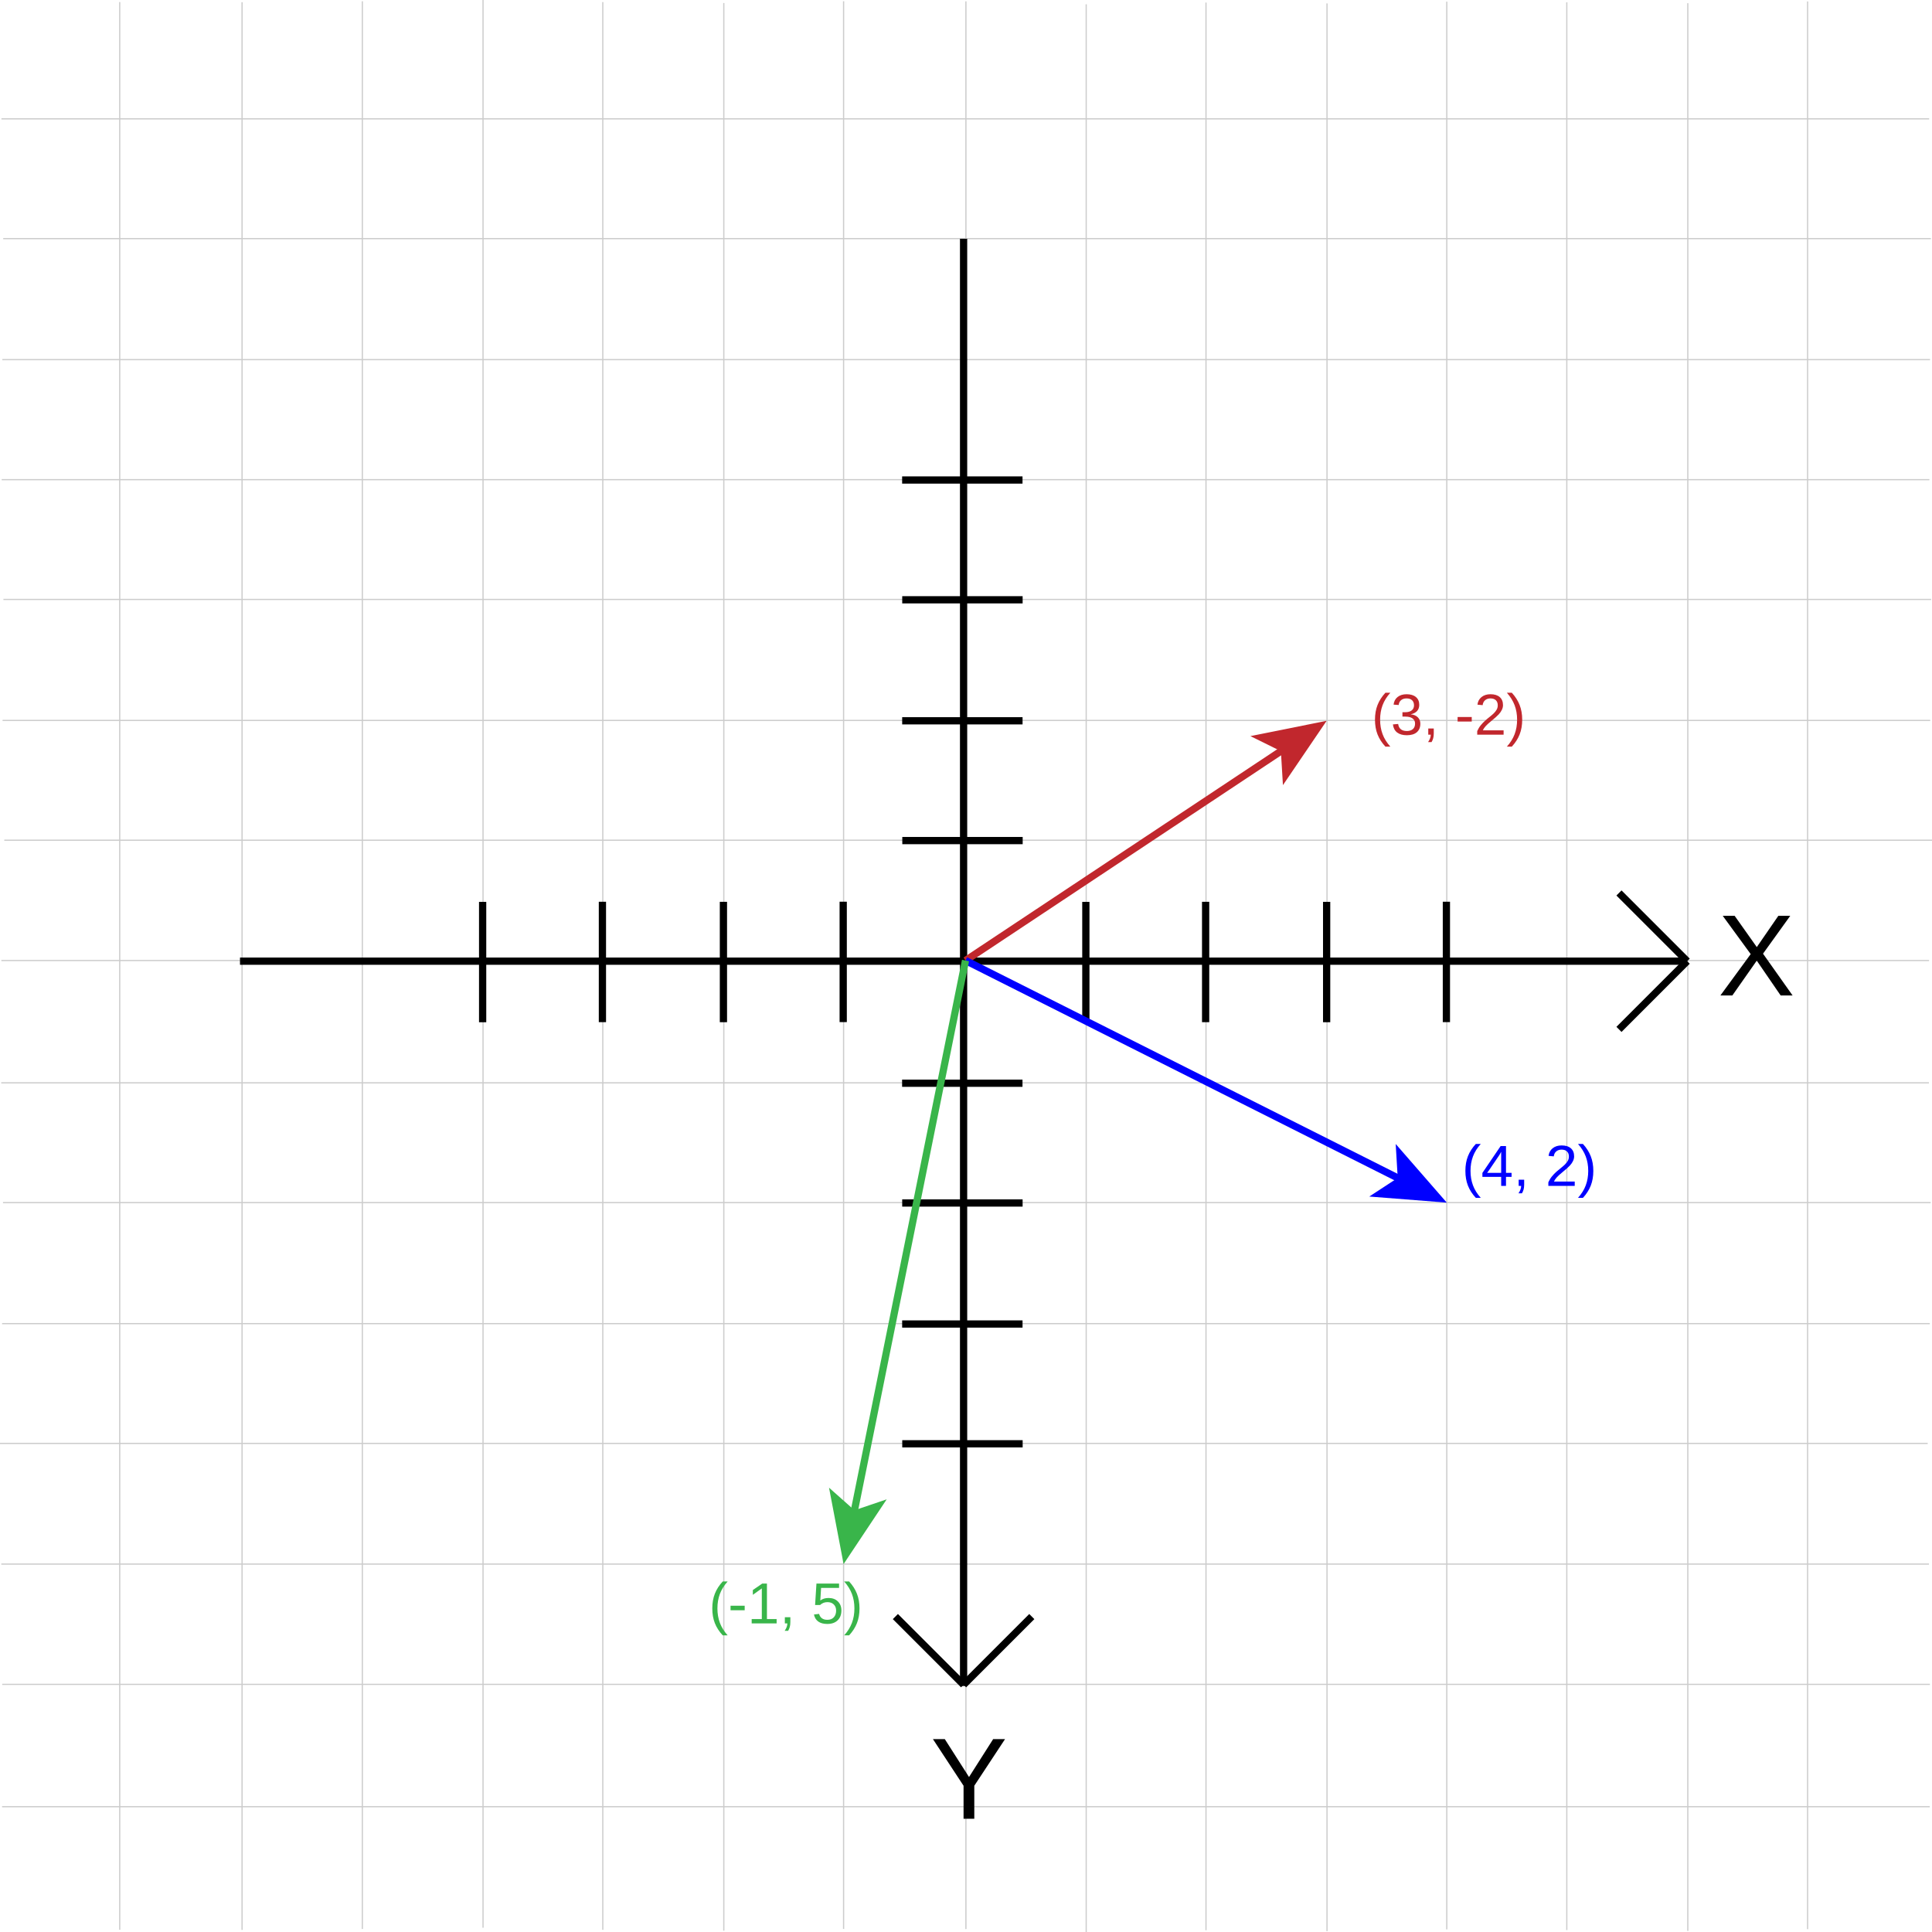
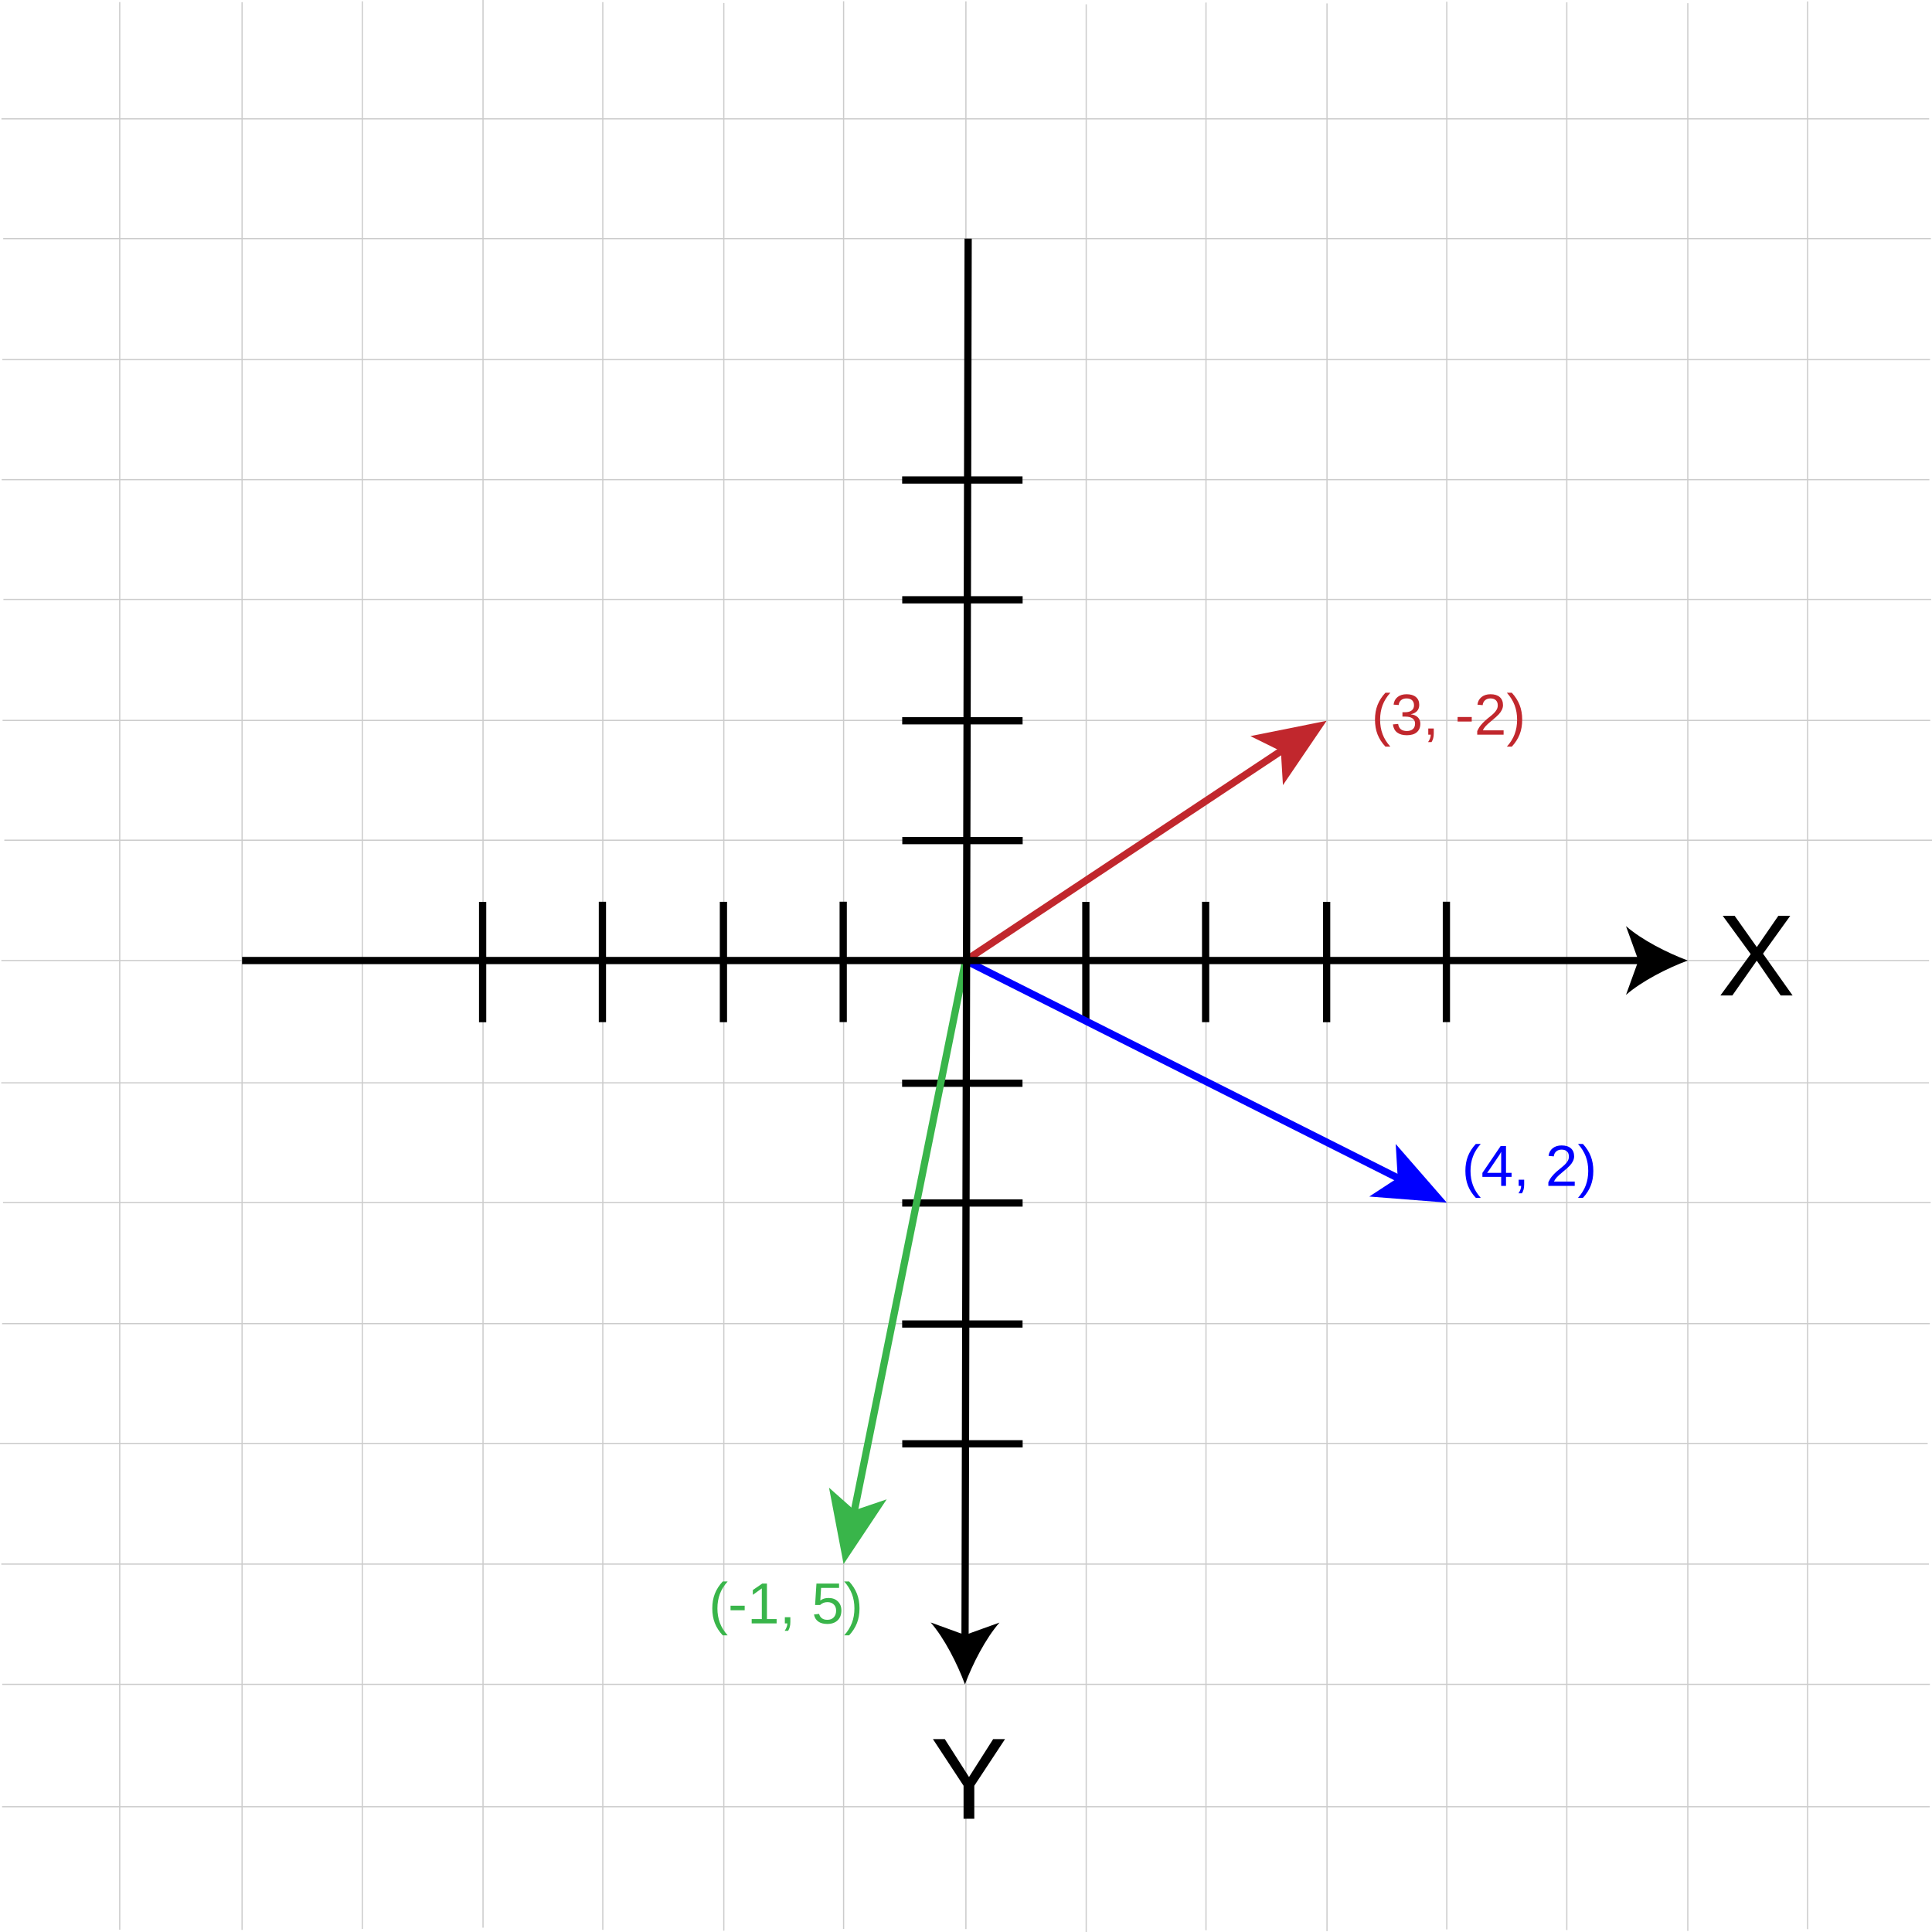
<svg xmlns="http://www.w3.org/2000/svg" id="Layer_1" data-name="Layer 1" viewBox="0 0 801 801">
  <defs>
    <style>.cls-1,.cls-10,.cls-12,.cls-2,.cls-8{fill:none;stroke-miterlimit:10;}.cls-1{stroke:#ccc;stroke-width:0.5px;}.cls-2{stroke:#000;}.cls-10,.cls-12,.cls-2,.cls-8{stroke-width:3px;}.cls-3,.cls-4,.cls-5,.cls-6,.cls-7{isolation:isolate;font-family:ArialMT, Arial;}.cls-3,.cls-4{font-size:48px;}.cls-4{letter-spacing:-0.04em;}.cls-5,.cls-6,.cls-7{font-size:24px;}.cls-5,.cls-9{fill:#c1272d;}.cls-11,.cls-6{fill:blue;}.cls-13,.cls-7{fill:#39b54a;}.cls-8{stroke:#c1272d;}.cls-10{stroke:blue;}.cls-12{stroke:#39b54a;}</style>
  </defs>
  <g id="Grid">
    <line class="cls-1" x1="349.75" y1="799.73" x2="349.75" y2="0.51" />
    <line class="cls-1" x1="300.09" y1="800.46" x2="300.09" y2="1.24" />
    <line class="cls-1" x1="249.92" y1="800.09" x2="249.92" y2="0.87" />
    <line class="cls-1" x1="200.26" y1="799.22" x2="200.26" />
    <line class="cls-1" x1="599.83" y1="799.91" x2="599.83" y2="0.69" />
    <line class="cls-1" x1="550.17" y1="800.64" x2="550.17" y2="1.42" />
    <line class="cls-1" x1="500" y1="800.27" x2="500" y2="1.06" />
    <line class="cls-1" x1="450.34" y1="801" x2="450.34" y2="1.78" />
    <line class="cls-1" x1="400.46" y1="799.78" x2="400.46" y2="0.56" />
    <line class="cls-1" x1="49.64" y1="800.07" x2="49.64" y2="0.86" />
    <line class="cls-1" x1="150.23" y1="799.74" x2="150.23" y2="0.53" />
    <line class="cls-1" x1="100.36" y1="800.13" x2="100.36" y2="0.91" />
    <line class="cls-1" x1="749.42" y1="799.82" x2="749.42" y2="0.6" />
    <line class="cls-1" x1="699.76" y1="800.55" x2="699.76" y2="1.33" />
    <line class="cls-1" x1="649.59" y1="800.18" x2="649.59" y2="0.97" />
    <line class="cls-1" x1="799.73" y1="448.94" x2="0.51" y2="448.94" />
    <line class="cls-1" x1="800.46" y1="498.6" x2="1.24" y2="498.6" />
    <line class="cls-1" x1="800.09" y1="548.77" x2="0.87" y2="548.77" />
    <line class="cls-1" x1="799.22" y1="598.43" y2="598.43" />
    <line class="cls-1" x1="799.91" y1="198.86" x2="0.69" y2="198.86" />
    <line class="cls-1" x1="800.64" y1="248.52" x2="1.42" y2="248.52" />
    <line class="cls-1" x1="800.27" y1="298.69" x2="1.06" y2="298.69" />
    <line class="cls-1" x1="801" y1="348.35" x2="1.78" y2="348.35" />
    <line class="cls-1" x1="799.78" y1="398.23" x2="0.56" y2="398.23" />
    <line class="cls-1" x1="800.07" y1="749.05" x2="0.86" y2="749.05" />
    <line class="cls-1" x1="799.74" y1="648.46" x2="0.53" y2="648.46" />
    <line class="cls-1" x1="800.13" y1="698.33" x2="0.91" y2="698.33" />
    <line class="cls-1" x1="799.82" y1="49.27" x2="0.6" y2="49.27" />
    <line class="cls-1" x1="800.55" y1="98.93" x2="1.33" y2="98.93" />
    <line class="cls-1" x1="800.18" y1="149.1" x2="0.97" y2="149.1" />
  </g>
  <g id="Coordinates">
-     <line class="cls-2" x1="99.5" y1="398.5" x2="699.5" y2="398.5" />
-     <line class="cls-2" x1="399.5" y1="99" x2="399.5" y2="699" />
    <line class="cls-2" x1="374.09" y1="348.5" x2="424" y2="348.5" />
    <line class="cls-2" x1="374.04" y1="298.84" x2="423.95" y2="298.84" />
    <line class="cls-2" x1="374.06" y1="248.67" x2="423.98" y2="248.67" />
    <line class="cls-2" x1="374.02" y1="199.01" x2="423.93" y2="199.01" />
    <line class="cls-2" x1="374.07" y1="598.59" x2="423.99" y2="598.59" />
    <line class="cls-2" x1="374.03" y1="548.93" x2="423.94" y2="548.93" />
    <line class="cls-2" x1="374.05" y1="498.76" x2="423.97" y2="498.76" />
    <line class="cls-2" x1="374.01" y1="449.1" x2="423.92" y2="449.1" />
    <line class="cls-2" x1="349.59" y1="423.76" x2="349.59" y2="373.84" />
    <line class="cls-2" x1="299.93" y1="423.8" x2="299.93" y2="373.89" />
    <line class="cls-2" x1="249.76" y1="423.78" x2="249.76" y2="373.86" />
    <line class="cls-2" x1="200.1" y1="423.82" x2="200.1" y2="373.91" />
    <line class="cls-2" x1="599.67" y1="423.77" x2="599.67" y2="373.85" />
    <line class="cls-2" x1="550.02" y1="423.81" x2="550.02" y2="373.9" />
    <line class="cls-2" x1="499.85" y1="423.79" x2="499.85" y2="373.88" />
    <line class="cls-2" x1="450.19" y1="423.84" x2="450.19" y2="373.92" />
-     <line class="cls-2" x1="399.5" y1="698.5" x2="427.78" y2="670.22" />
-     <line class="cls-2" x1="399.5" y1="698.5" x2="371.22" y2="670.22" />
-     <line class="cls-2" x1="699.5" y1="398.5" x2="671.22" y2="426.78" />
-     <line class="cls-2" x1="699.5" y1="398.5" x2="671.22" y2="370.22" />
  </g>
  <g id="Text">
    <text class="cls-3" transform="translate(712.19 412.72)">X</text>
    <text class="cls-4" transform="translate(385.72 754.05)">Y</text>
  </g>
  <g id="Vectors">
    <text class="cls-5" transform="translate(568.58 304.59)">(3, -2)</text>
    <text class="cls-6" transform="translate(606.06 491.66)">(4, 2)</text>
    <text class="cls-7" transform="translate(293.83 673.05)">(-1, 5)</text>
  </g>
  <line class="cls-8" x1="532.37" y1="310.55" x2="400.3" y2="398.23" />
  <polygon class="cls-9" points="550.02 298.84 518.41 305.19 531.05 311.43 531.9 325.51 550.02 298.84" />
  <line class="cls-10" x1="580.91" y1="489.08" x2="400.3" y2="398.23" />
  <polygon class="cls-11" points="599.83 498.6 578.65 474.29 579.49 488.37 567.69 496.08 599.83 498.6" />
  <line class="cls-12" x1="353.94" y1="627.7" x2="400.3" y2="398.23" />
  <polygon class="cls-13" points="349.75 648.46 367.62 621.62 354.26 626.15 343.71 616.79 349.75 648.46" />
+   <line class="cls-2" x1="681.65" y1="398.23" x2="100.36" y2="398.23" />
+   <path d="M699.76,398.23c-8.52-3.16-19.09-8.55-25.64-14.27l5.16,14.27-5.16,14.26C680.67,406.78,691.24,401.39,699.76,398.23Z" />
+   <line class="cls-2" x1="400.1" y1="680.22" x2="401.39" y2="98.93" />
+   <path d="M400.06,698.33c3.18-8.51,8.6-19.07,14.32-25.61l-14.27,5.13-14.26-5.19C391.55,679.22,396.92,689.8,400.06,698.33Z" />
</svg>
